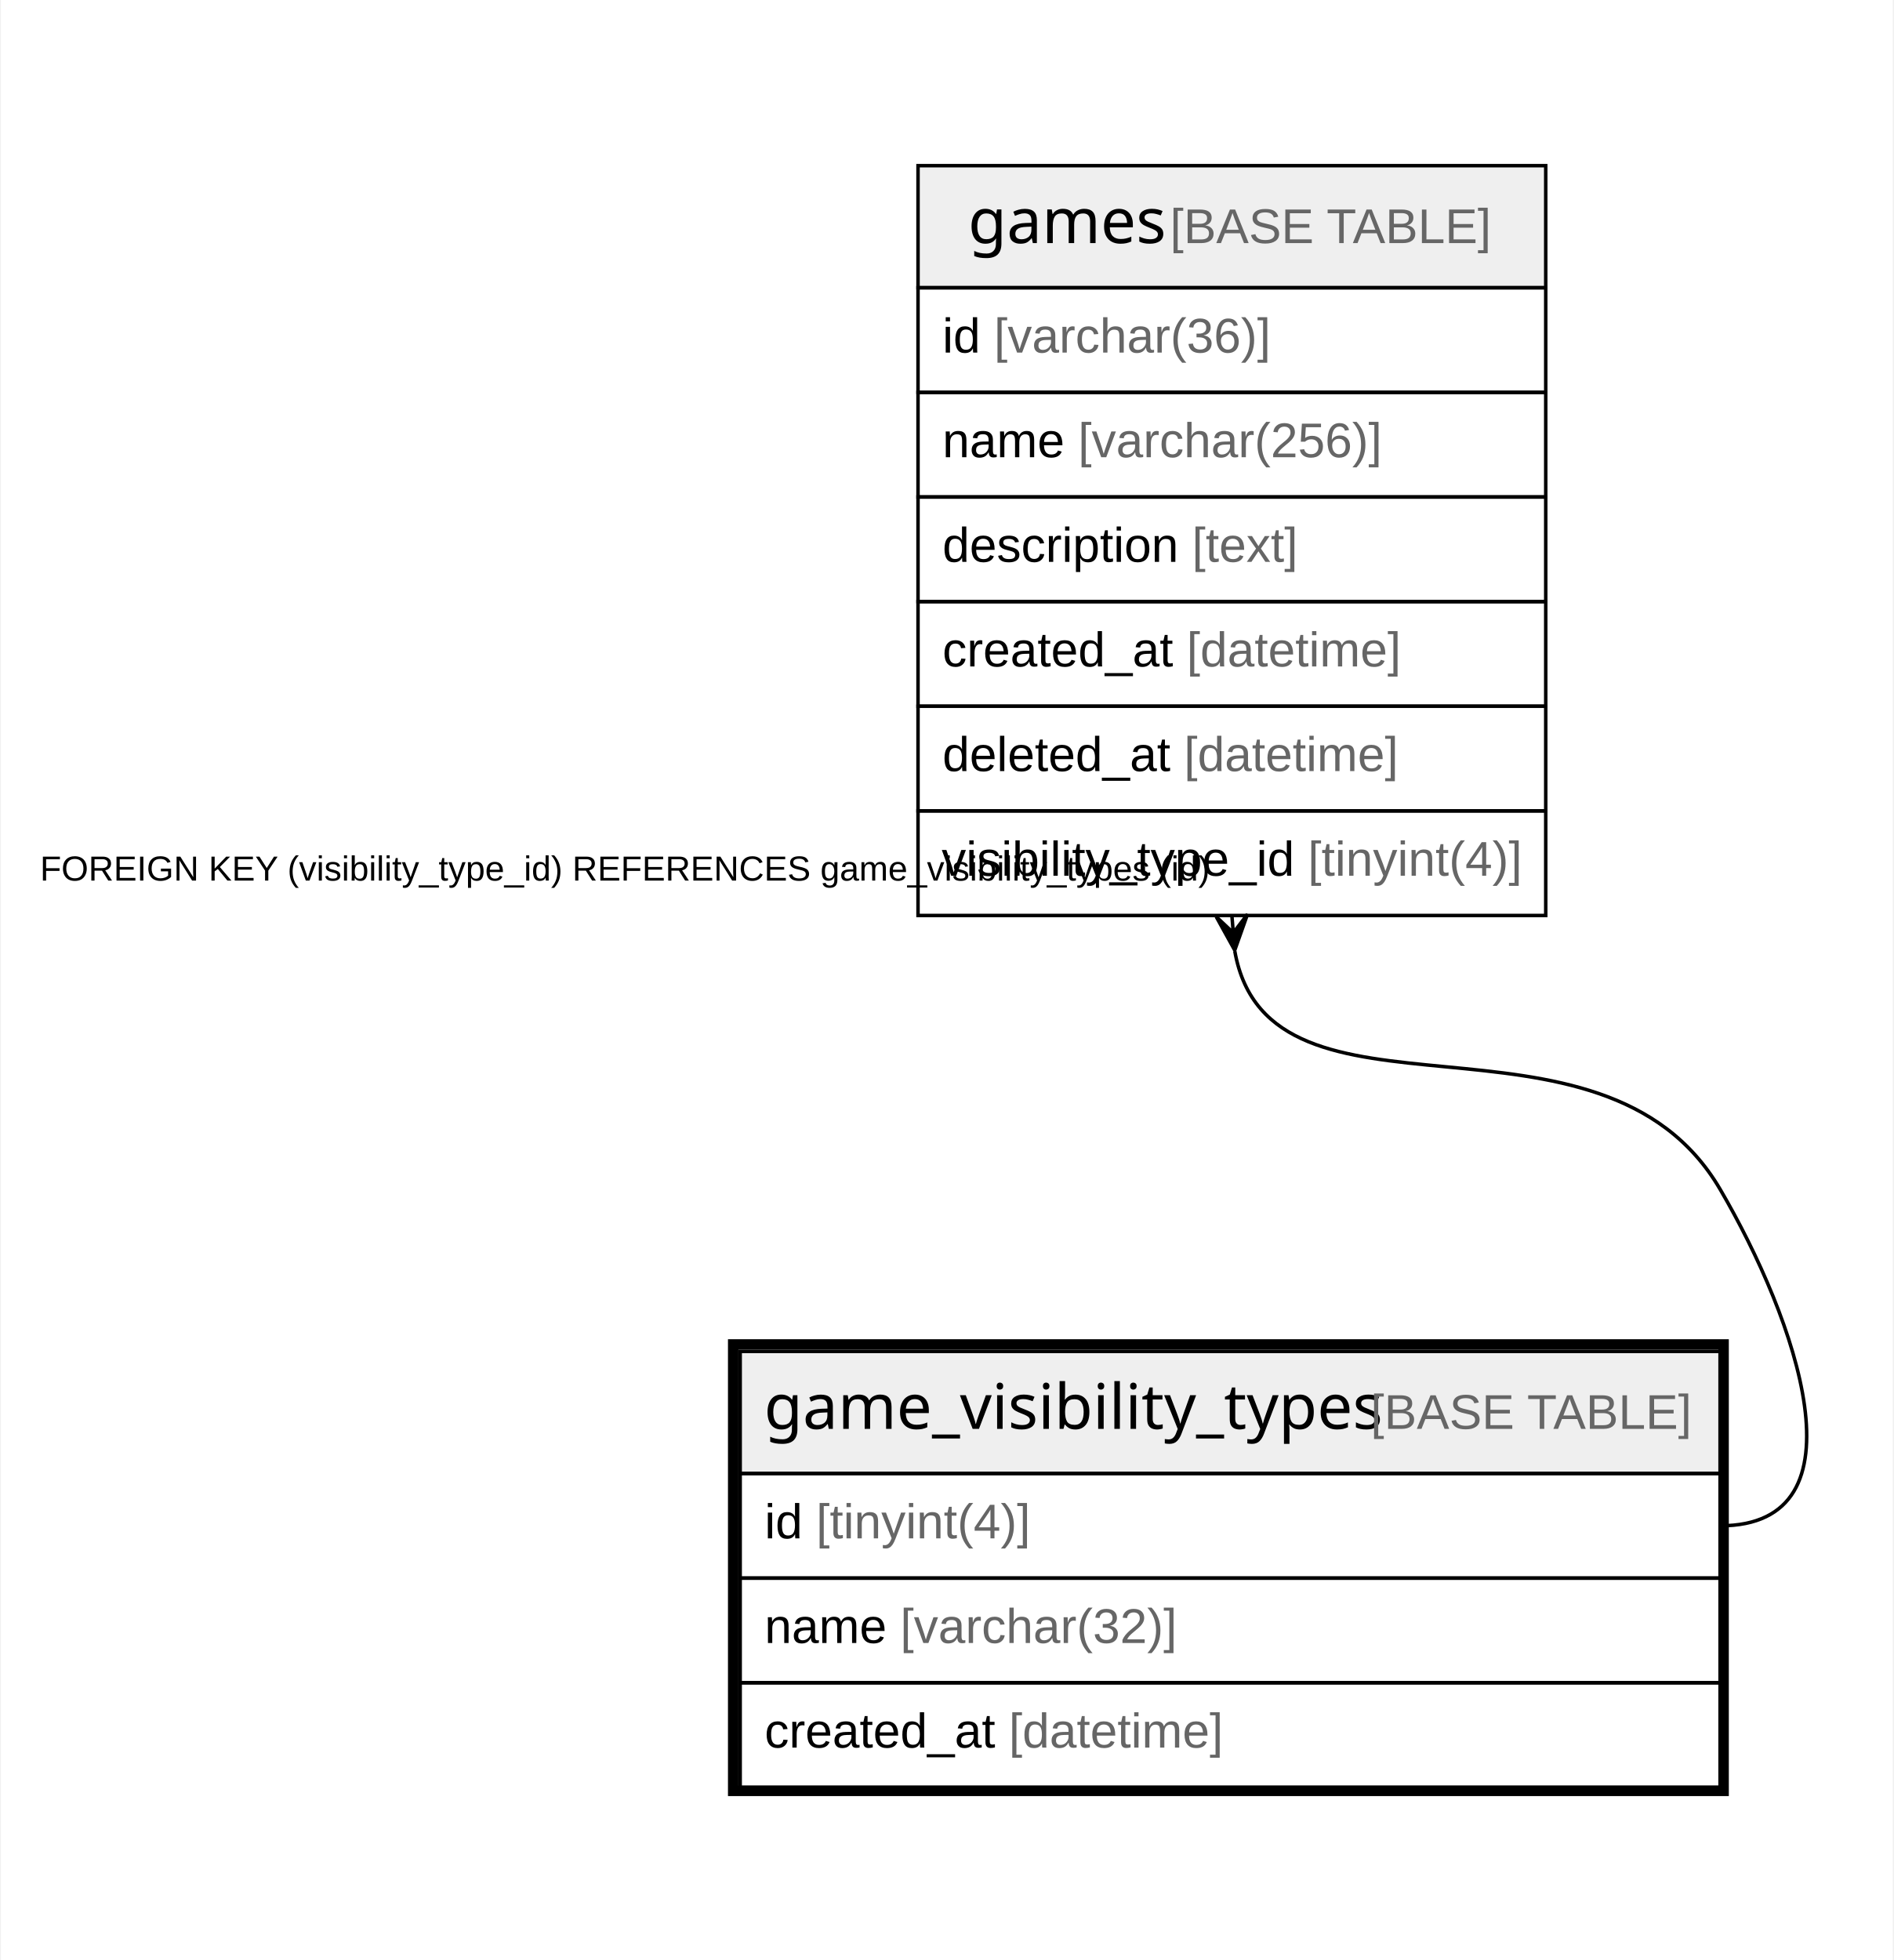
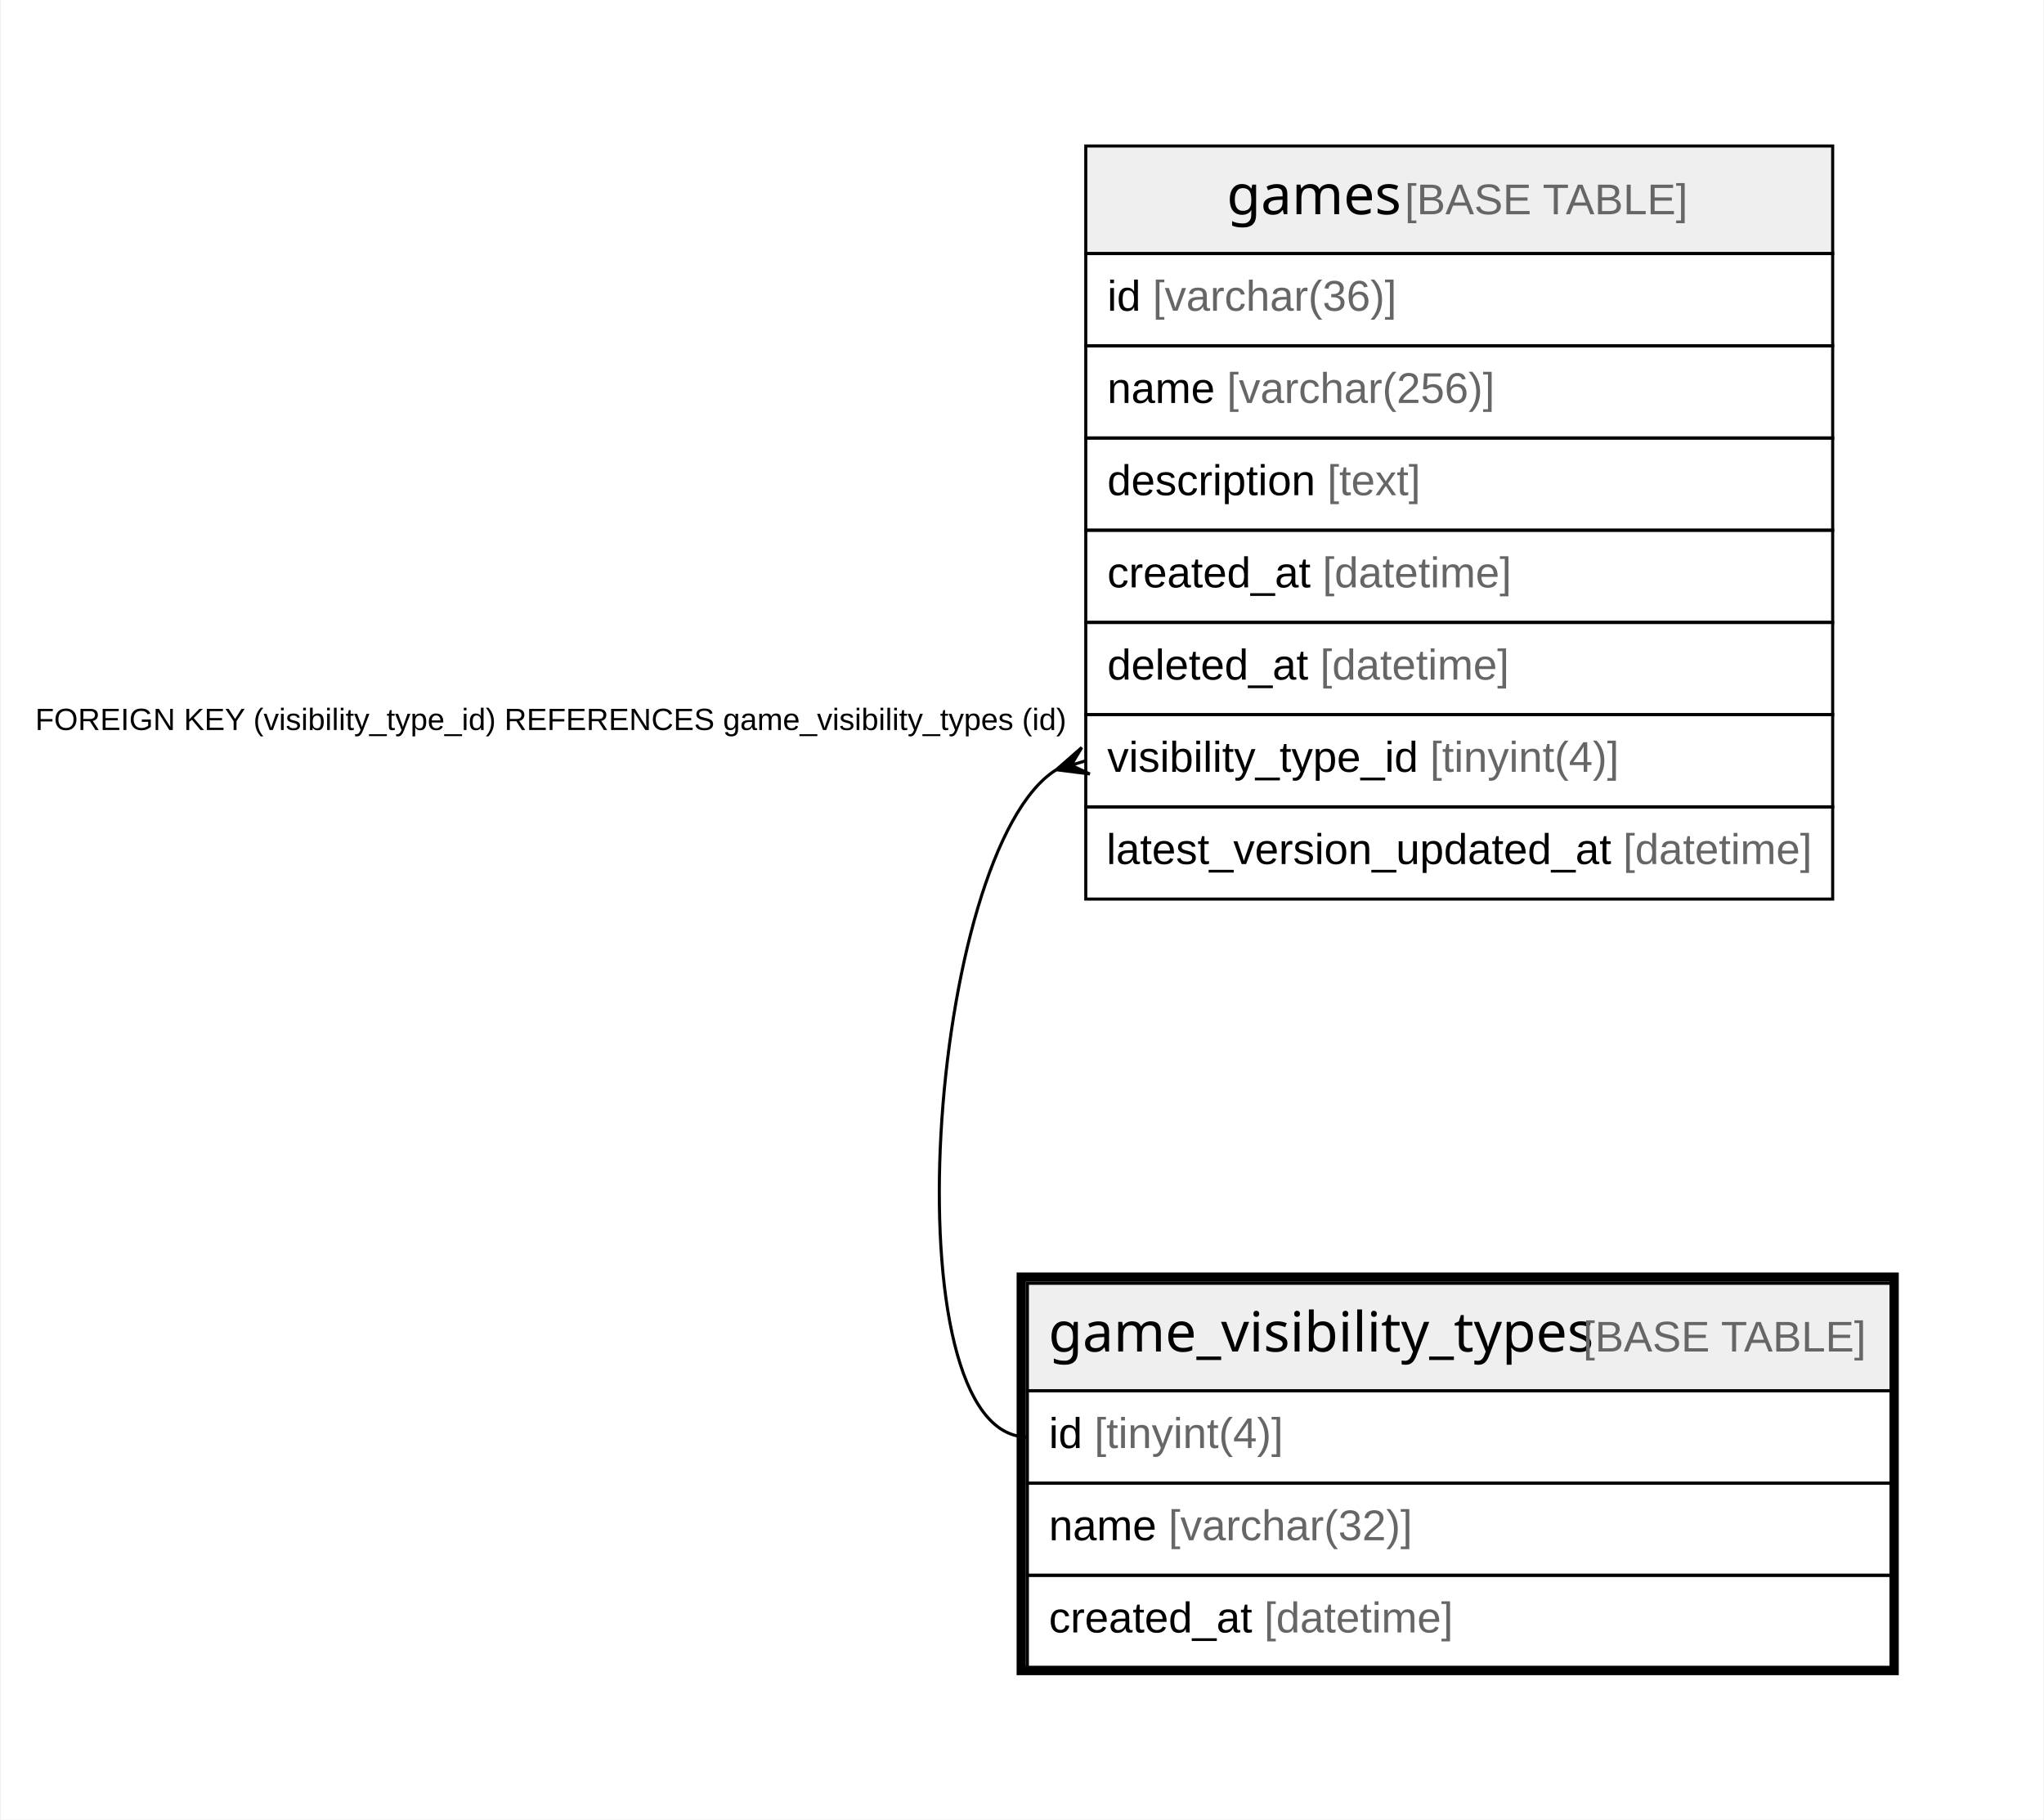
- <svg xmlns="http://www.w3.org/2000/svg" width="543pt" height="562pt" viewBox="0.00 0.00 542.50 562.00">
-   <g id="graph0" class="graph" transform="scale(1 1) rotate(0) translate(4 558)">
-     <polygon fill="#ffffff" stroke="transparent" points="-4,4 -4,-558 538.5,-558 538.5,4 -4,4" />
+ <svg xmlns="http://www.w3.org/2000/svg" width="665pt" height="592pt" viewBox="0.00 0.00 664.50 592.00">
+   <g id="graph0" class="graph" transform="scale(1 1) rotate(0) translate(4 588)">
+     <polygon fill="#ffffff" stroke="transparent" points="-4,4 -4,-588 660.5,-588 660.5,4 -4,4" />
    <g id="node1" class="node">
-       <polygon fill="#efefef" stroke="transparent" points="208,-135.5 208,-170.5 489,-170.5 489,-135.5 208,-135.5" />
-       <polygon fill="none" stroke="#000000" points="208,-135.5 208,-170.5 489,-170.5 489,-135.5 208,-135.5" />
-       <text text-anchor="start" x="214.864" y="-148.3" font-family="Arial Bold" font-size="18.00" fill="#000000">game_visibility_types</text>
-       <text text-anchor="start" x="384.882" y="-148.3" font-family="Arial" font-size="14.00" fill="#000000"> </text>
-       <text text-anchor="start" x="388.772" y="-148.3" font-family="Arial" font-size="14.00" fill="#666666">[BASE TABLE]</text>
-       <polygon fill="none" stroke="#000000" points="208,-105.5 208,-135.5 489,-135.5 489,-105.5 208,-105.5" />
-       <text text-anchor="start" x="215" y="-116.9" font-family="Arial" font-size="14.00" fill="#000000">id </text>
-       <text text-anchor="start" x="229.78" y="-116.9" font-family="Arial" font-size="14.00" fill="#666666">[tinyint(4)]</text>
-       <polygon fill="none" stroke="#000000" points="208,-75.5 208,-105.5 489,-105.5 489,-75.5 208,-75.5" />
-       <text text-anchor="start" x="215" y="-86.9" font-family="Arial" font-size="14.00" fill="#000000">name </text>
-       <text text-anchor="start" x="253.899" y="-86.9" font-family="Arial" font-size="14.00" fill="#666666">[varchar(32)]</text>
-       <polygon fill="none" stroke="#000000" points="208,-45.5 208,-75.5 489,-75.5 489,-45.5 208,-45.5" />
-       <text text-anchor="start" x="215" y="-56.9" font-family="Arial" font-size="14.00" fill="#000000">created_at </text>
-       <text text-anchor="start" x="285.028" y="-56.9" font-family="Arial" font-size="14.00" fill="#666666">[datetime]</text>
-       <polygon fill="none" stroke="#000000" stroke-width="3" points="206,-44.5 206,-172.5 490,-172.5 490,-44.5 206,-44.5" />
+       <polygon fill="#efefef" stroke="transparent" points="330,-135.5 330,-170.5 611,-170.5 611,-135.5 330,-135.5" />
+       <polygon fill="none" stroke="#000000" points="330,-135.5 330,-170.5 611,-170.5 611,-135.5 330,-135.5" />
+       <text text-anchor="start" x="336.865" y="-148.3" font-family="Arial Bold" font-size="18.00" fill="#000000">game_visibility_types</text>
+       <text text-anchor="start" x="506.882" y="-148.3" font-family="Arial" font-size="14.00" fill="#000000"> </text>
+       <text text-anchor="start" x="510.772" y="-148.3" font-family="Arial" font-size="14.00" fill="#666666">[BASE TABLE]</text>
+       <polygon fill="none" stroke="#000000" points="330,-105.5 330,-135.5 611,-135.5 611,-105.5 330,-105.5" />
+       <text text-anchor="start" x="337" y="-116.9" font-family="Arial" font-size="14.00" fill="#000000">id </text>
+       <text text-anchor="start" x="351.78" y="-116.9" font-family="Arial" font-size="14.00" fill="#666666">[tinyint(4)]</text>
+       <polygon fill="none" stroke="#000000" points="330,-75.5 330,-105.5 611,-105.5 611,-75.5 330,-75.5" />
+       <text text-anchor="start" x="337" y="-86.9" font-family="Arial" font-size="14.00" fill="#000000">name </text>
+       <text text-anchor="start" x="375.899" y="-86.9" font-family="Arial" font-size="14.00" fill="#666666">[varchar(32)]</text>
+       <polygon fill="none" stroke="#000000" points="330,-45.5 330,-75.5 611,-75.5 611,-45.5 330,-45.5" />
+       <text text-anchor="start" x="337" y="-56.9" font-family="Arial" font-size="14.00" fill="#000000">created_at </text>
+       <text text-anchor="start" x="407.028" y="-56.9" font-family="Arial" font-size="14.00" fill="#666666">[datetime]</text>
+       <polygon fill="none" stroke="#000000" stroke-width="3" points="328,-44.5 328,-172.5 612,-172.5 612,-44.5 328,-44.5" />
    </g>
    <g id="node2" class="node">
-       <polygon fill="#efefef" stroke="transparent" points="259,-475.5 259,-510.5 439,-510.5 439,-475.5 259,-475.5" />
-       <polygon fill="none" stroke="#000000" points="259,-475.5 259,-510.5 439,-510.5 439,-475.5 259,-475.5" />
-       <text text-anchor="start" x="273.368" y="-488.3" font-family="Arial Bold" font-size="18.00" fill="#000000">games</text>
-       <text text-anchor="start" x="327.378" y="-488.3" font-family="Arial" font-size="14.00" fill="#000000"> </text>
-       <text text-anchor="start" x="331.269" y="-488.3" font-family="Arial" font-size="14.00" fill="#666666">[BASE TABLE]</text>
-       <polygon fill="none" stroke="#000000" points="259,-445.5 259,-475.5 439,-475.5 439,-445.5 259,-445.5" />
-       <text text-anchor="start" x="266" y="-456.9" font-family="Arial" font-size="14.00" fill="#000000">id </text>
-       <text text-anchor="start" x="280.78" y="-456.9" font-family="Arial" font-size="14.00" fill="#666666">[varchar(36)]</text>
-       <polygon fill="none" stroke="#000000" points="259,-415.5 259,-445.5 439,-445.5 439,-415.5 259,-415.5" />
-       <text text-anchor="start" x="266" y="-426.9" font-family="Arial" font-size="14.00" fill="#000000">name </text>
-       <text text-anchor="start" x="304.899" y="-426.9" font-family="Arial" font-size="14.00" fill="#666666">[varchar(256)]</text>
-       <polygon fill="none" stroke="#000000" points="259,-385.5 259,-415.5 439,-415.5 439,-385.5 259,-385.5" />
-       <text text-anchor="start" x="266" y="-396.9" font-family="Arial" font-size="14.00" fill="#000000">description </text>
-       <text text-anchor="start" x="337.568" y="-396.9" font-family="Arial" font-size="14.00" fill="#666666">[text]</text>
-       <polygon fill="none" stroke="#000000" points="259,-355.5 259,-385.5 439,-385.5 439,-355.5 259,-355.5" />
-       <text text-anchor="start" x="266" y="-366.9" font-family="Arial" font-size="14.00" fill="#000000">created_at </text>
-       <text text-anchor="start" x="336.028" y="-366.9" font-family="Arial" font-size="14.00" fill="#666666">[datetime]</text>
-       <polygon fill="none" stroke="#000000" points="259,-325.5 259,-355.5 439,-355.5 439,-325.5 259,-325.5" />
-       <text text-anchor="start" x="266" y="-336.9" font-family="Arial" font-size="14.00" fill="#000000">deleted_at </text>
-       <text text-anchor="start" x="335.257" y="-336.9" font-family="Arial" font-size="14.00" fill="#666666">[datetime]</text>
-       <polygon fill="none" stroke="#000000" points="259,-295.5 259,-325.5 439,-325.5 439,-295.5 259,-295.5" />
-       <text text-anchor="start" x="265.774" y="-306.9" font-family="Arial" font-size="14.00" fill="#000000">visibility_type_id </text>
-       <text text-anchor="start" x="370.781" y="-306.9" font-family="Arial" font-size="14.00" fill="#666666">[tinyint(4)]</text>
+       <polygon fill="#efefef" stroke="transparent" points="349,-505.5 349,-540.5 592,-540.5 592,-505.5 349,-505.5" />
+       <polygon fill="none" stroke="#000000" points="349,-505.5 349,-540.5 592,-540.5 592,-505.5 349,-505.5" />
+       <text text-anchor="start" x="394.868" y="-518.3" font-family="Arial Bold" font-size="18.00" fill="#000000">games</text>
+       <text text-anchor="start" x="448.878" y="-518.3" font-family="Arial" font-size="14.00" fill="#000000"> </text>
+       <text text-anchor="start" x="452.769" y="-518.3" font-family="Arial" font-size="14.00" fill="#666666">[BASE TABLE]</text>
+       <polygon fill="none" stroke="#000000" points="349,-475.5 349,-505.5 592,-505.5 592,-475.5 349,-475.5" />
+       <text text-anchor="start" x="356" y="-486.9" font-family="Arial" font-size="14.00" fill="#000000">id </text>
+       <text text-anchor="start" x="370.78" y="-486.9" font-family="Arial" font-size="14.00" fill="#666666">[varchar(36)]</text>
+       <polygon fill="none" stroke="#000000" points="349,-445.5 349,-475.5 592,-475.5 592,-445.5 349,-445.5" />
+       <text text-anchor="start" x="356" y="-456.9" font-family="Arial" font-size="14.00" fill="#000000">name </text>
+       <text text-anchor="start" x="394.899" y="-456.9" font-family="Arial" font-size="14.00" fill="#666666">[varchar(256)]</text>
+       <polygon fill="none" stroke="#000000" points="349,-415.5 349,-445.5 592,-445.5 592,-415.5 349,-415.5" />
+       <text text-anchor="start" x="356" y="-426.9" font-family="Arial" font-size="14.00" fill="#000000">description </text>
+       <text text-anchor="start" x="427.568" y="-426.9" font-family="Arial" font-size="14.00" fill="#666666">[text]</text>
+       <polygon fill="none" stroke="#000000" points="349,-385.5 349,-415.5 592,-415.5 592,-385.5 349,-385.5" />
+       <text text-anchor="start" x="356" y="-396.9" font-family="Arial" font-size="14.00" fill="#000000">created_at </text>
+       <text text-anchor="start" x="426.028" y="-396.9" font-family="Arial" font-size="14.00" fill="#666666">[datetime]</text>
+       <polygon fill="none" stroke="#000000" points="349,-355.5 349,-385.5 592,-385.5 592,-355.5 349,-355.5" />
+       <text text-anchor="start" x="356" y="-366.9" font-family="Arial" font-size="14.00" fill="#000000">deleted_at </text>
+       <text text-anchor="start" x="425.257" y="-366.9" font-family="Arial" font-size="14.00" fill="#666666">[datetime]</text>
+       <polygon fill="none" stroke="#000000" points="349,-325.5 349,-355.5 592,-355.5 592,-325.5 349,-325.5" />
+       <text text-anchor="start" x="356" y="-336.9" font-family="Arial" font-size="14.00" fill="#000000">visibility_type_id </text>
+       <text text-anchor="start" x="461.007" y="-336.9" font-family="Arial" font-size="14.00" fill="#666666">[tinyint(4)]</text>
+       <polygon fill="none" stroke="#000000" points="349,-295.5 349,-325.5 592,-325.5 592,-295.5 349,-295.5" />
+       <text text-anchor="start" x="355.737" y="-306.9" font-family="Arial" font-size="14.00" fill="#000000">latest_version_updated_at </text>
+       <text text-anchor="start" x="523.803" y="-306.9" font-family="Arial" font-size="14.00" fill="#666666">[datetime]</text>
    </g>
    <g id="edge1" class="edge">
-       <path fill="none" stroke="#000000" d="M349.842,-285.228C359.774,-229.578 454.846,-275.308 489,-217 510.677,-179.993 531.889,-120.5 489,-120.5" />
-       <polygon fill="#000000" stroke="#000000" points="349.817,-285.533 344.515,-295.132 349.409,-290.517 349,-295.5 349,-295.5 349,-295.5 349.409,-290.517 353.485,-295.868 349.817,-285.533 349.817,-285.533" />
-       <text text-anchor="start" x="7.221" y="-305.5" font-family="Arial" font-size="10.00" fill="#000000">FOREIGN KEY (visibility_type_id) REFERENCES game_visibility_types (id)</text>
+       <path fill="none" stroke="#000000" d="M339.37,-337.556C297.65,-311.45 284.284,-120.5 330,-120.5" />
+       <polygon fill="#000000" stroke="#000000" points="339.437,-337.577 347.685,-344.803 344.218,-339.038 349,-340.5 349,-340.5 349,-340.5 344.218,-339.038 350.315,-336.197 339.437,-337.577 339.437,-337.577" />
+       <text text-anchor="start" x="7.221" y="-350.5" font-family="Arial" font-size="10.00" fill="#000000">FOREIGN KEY (visibility_type_id) REFERENCES game_visibility_types (id)</text>
    </g>
  </g>
</svg>
